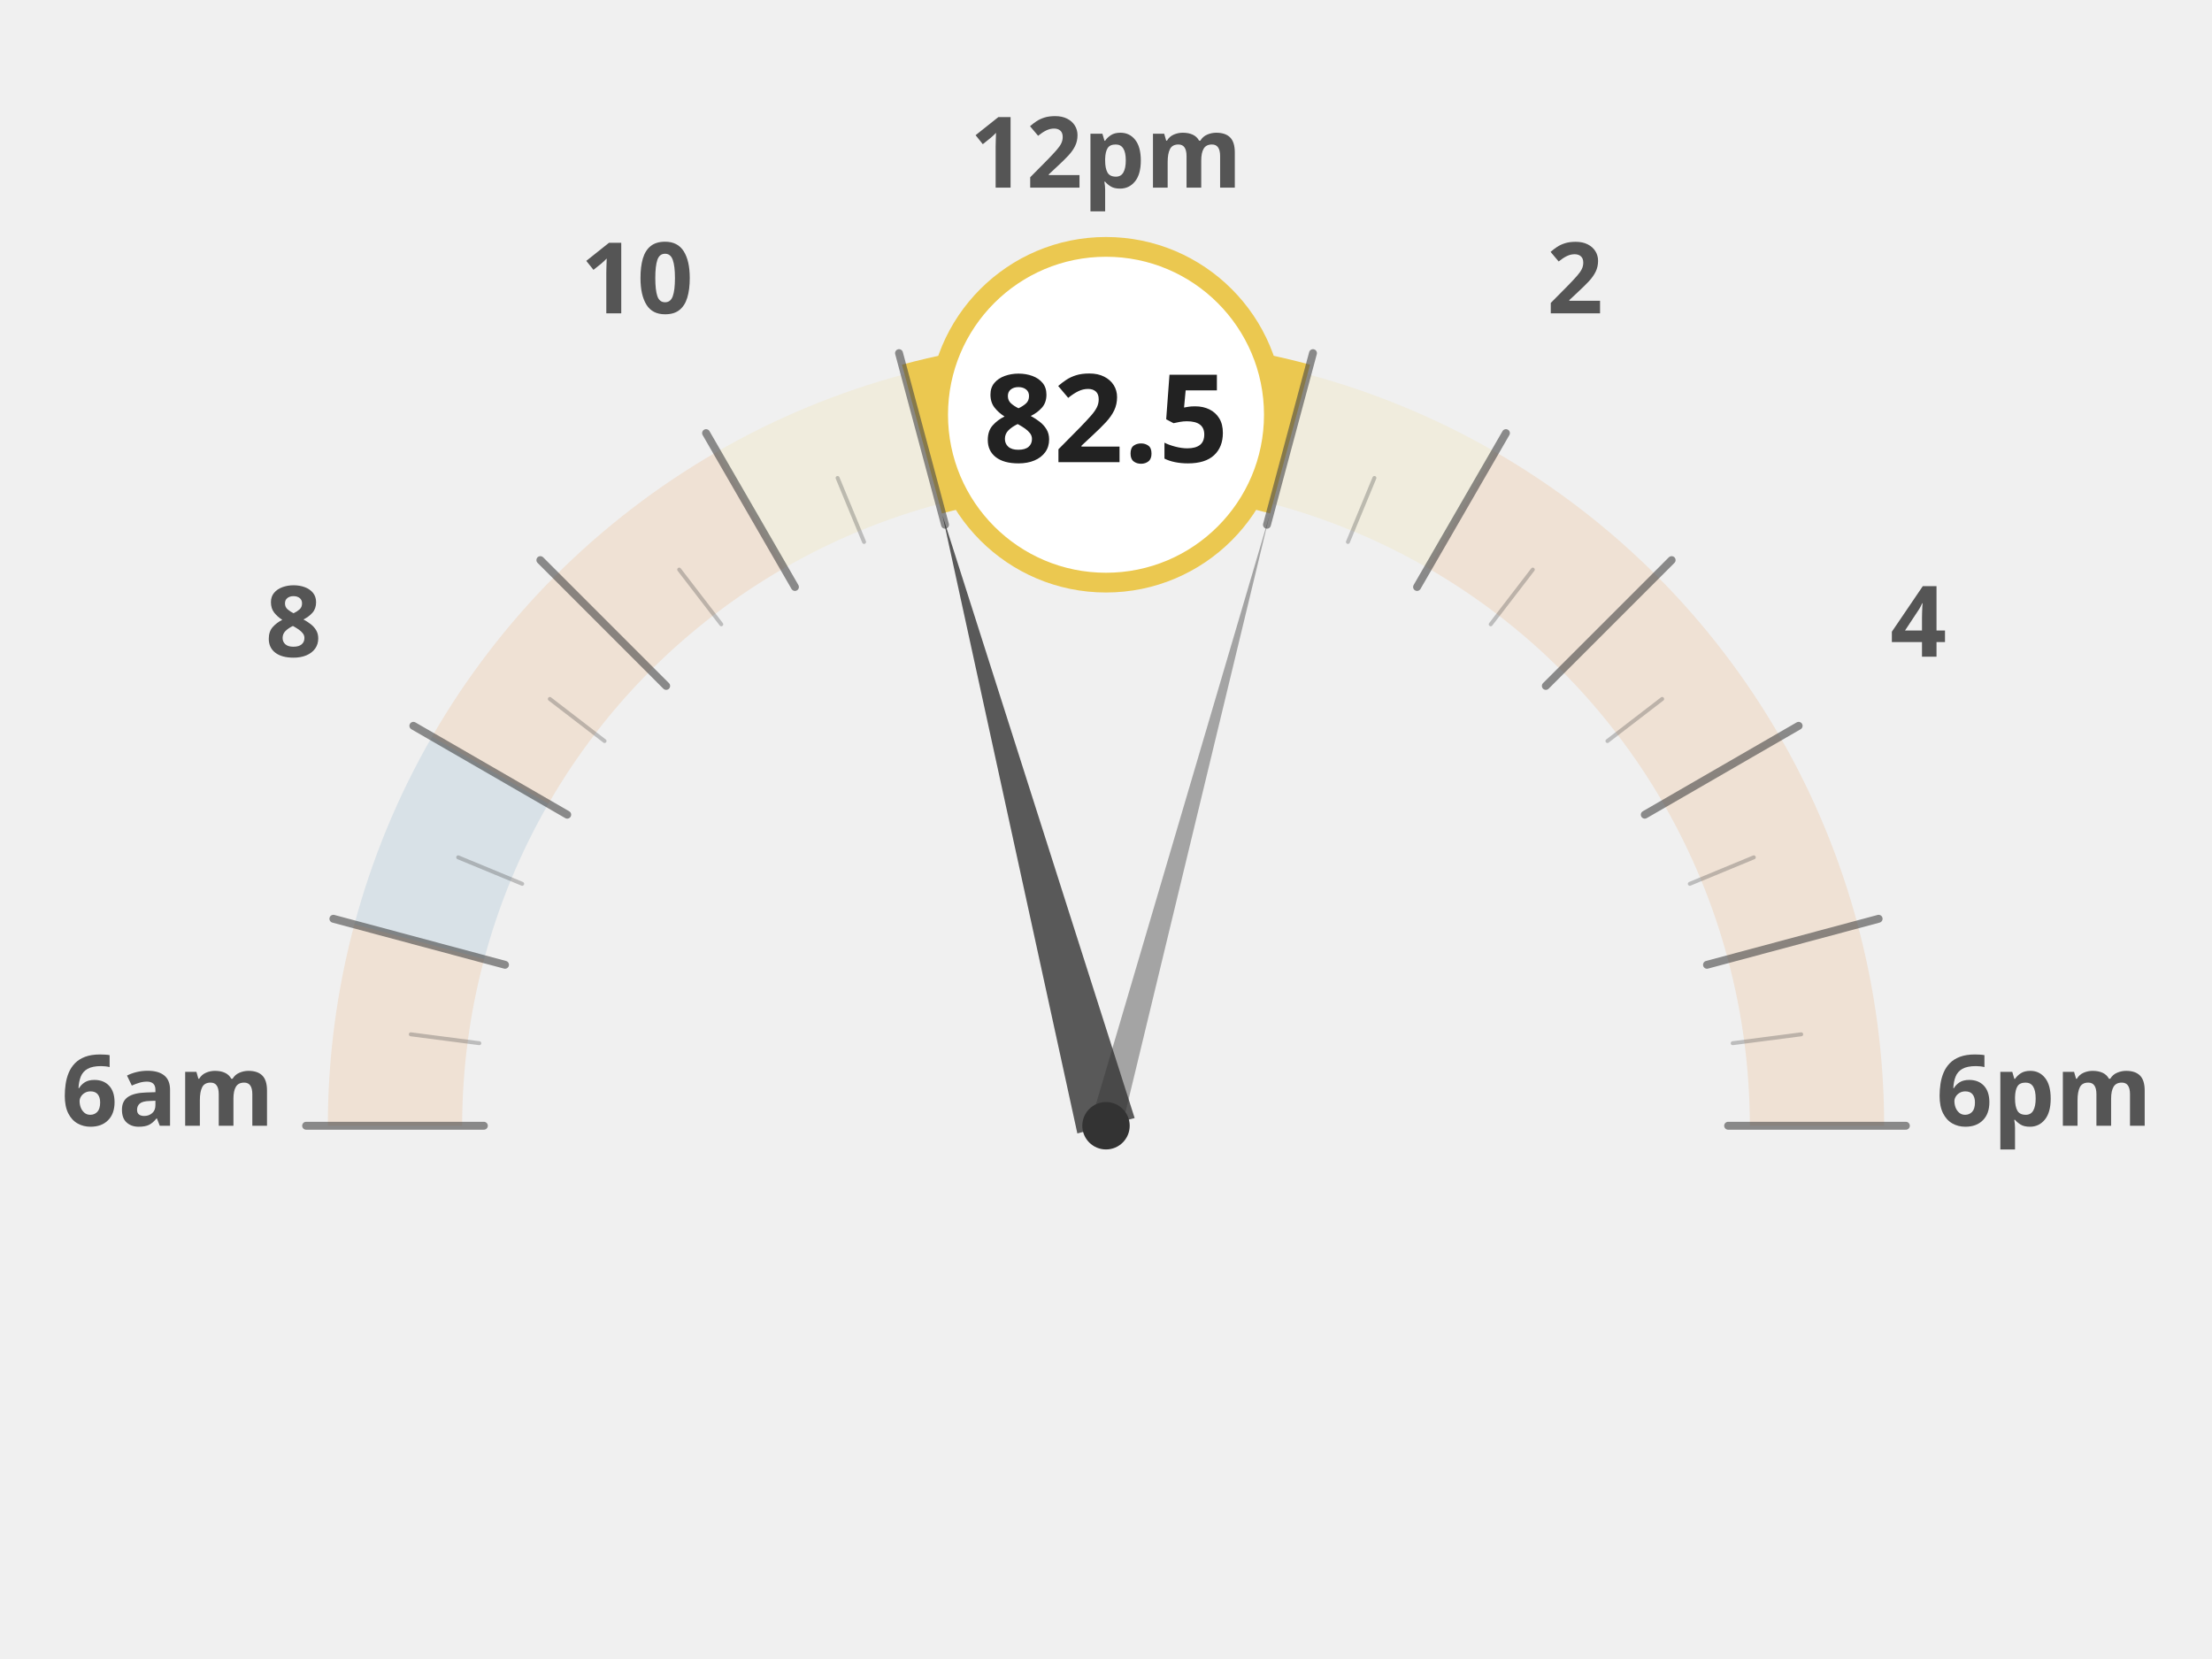
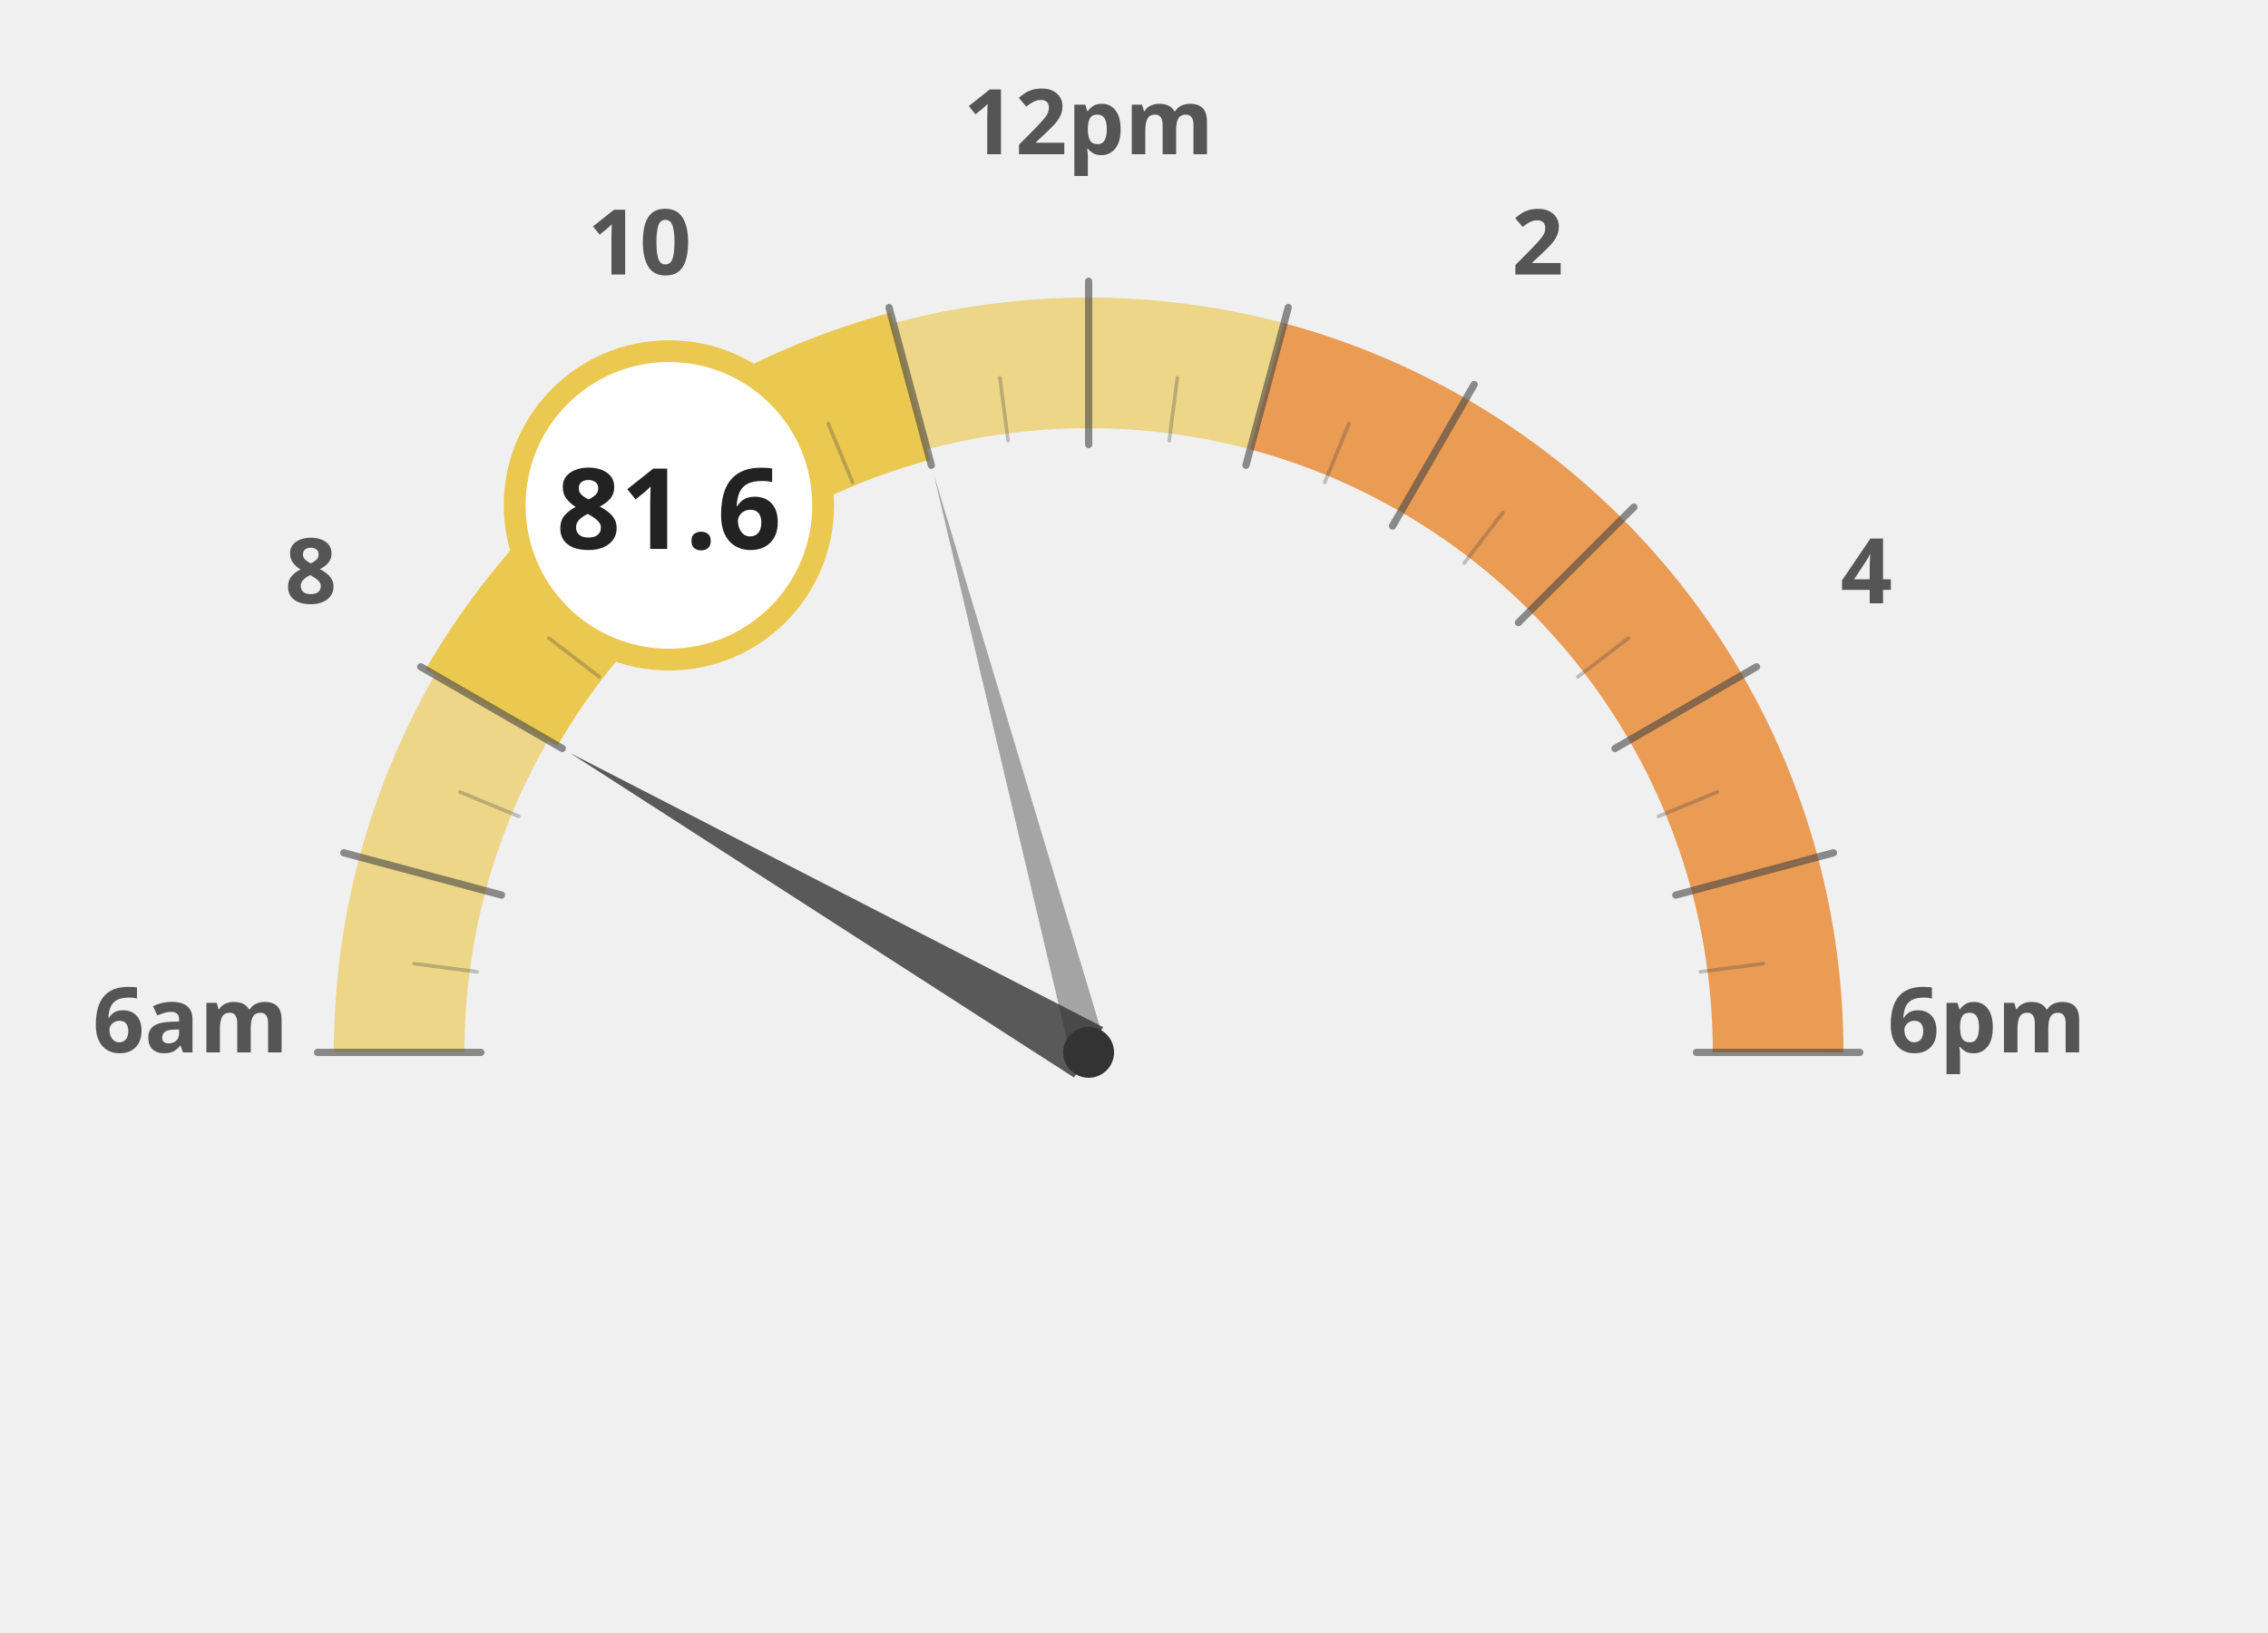
- <svg xmlns="http://www.w3.org/2000/svg" width="60mm" height="45mm" viewBox="0 0 1000 840">
-   <g transform="translate(0, 120)">
-     <path d="M 140.0 450.0 A 360 360 0 0 1 152.3 356.8" fill="none" stroke="#e66e00" stroke-width="68" stroke-opacity="0.12" />
-     <path d="M 152.3 356.8 A 360 360 0 0 1 188.2 270.0" fill="none" stroke="#236ea0" stroke-width="68" stroke-opacity="0.12" />
-     <path d="M 188.2 270.0 A 360 360 0 0 1 245.4 195.4" fill="none" stroke="#e66e00" stroke-width="68" stroke-opacity="0.12" />
-     <path d="M 245.4 195.4 A 360 360 0 0 1 320.0 138.2" fill="none" stroke="#e66e00" stroke-width="68" stroke-opacity="0.12" />
-     <path d="M 320.0 138.2 A 360 360 0 0 1 406.8 102.3" fill="none" stroke="#ebc850" stroke-width="68" stroke-opacity="0.12" />
-     <path d="M 406.8 102.3 A 360 360 0 0 1 500.0 90.0" fill="none" stroke="#ebc850" stroke-width="68" stroke-opacity="0.12" />
-     <path d="M 500.0 90.0 A 360 360 0 0 1 593.2 102.3" fill="none" stroke="#ebc850" stroke-width="68" stroke-opacity="0.12" />
-     <path d="M 593.2 102.3 A 360 360 0 0 1 680.0 138.2" fill="none" stroke="#ebc850" stroke-width="68" stroke-opacity="0.12" />
-     <path d="M 680.0 138.2 A 360 360 0 0 1 754.6 195.4" fill="none" stroke="#e66e00" stroke-width="68" stroke-opacity="0.12" />
-     <path d="M 754.6 195.4 A 360 360 0 0 1 811.8 270.0" fill="none" stroke="#e66e00" stroke-width="68" stroke-opacity="0.12" />
-     <path d="M 811.8 270.0 A 360 360 0 0 1 847.7 356.8" fill="none" stroke="#e66e00" stroke-width="68" stroke-opacity="0.12" />
-     <path d="M 847.7 356.8 A 360 360 0 0 1 860.0 450.0" fill="none" stroke="#e66e00" stroke-width="68" stroke-opacity="0.12" />
-     <text x="25.0" y="450" text-anchor="middle" font-family="Montserrat, sans-serif" font-size="50" font-weight="900" fill="#555">6am</text>
-     <text x="88.638" y="212.5" text-anchor="middle" font-family="Montserrat, sans-serif" font-size="50" font-weight="900" fill="#555">8</text>
-     <text x="262.5" y="38.638" text-anchor="middle" font-family="Montserrat, sans-serif" font-size="50" font-weight="900" fill="#555">10</text>
-     <text x="500" y="-25.0" text-anchor="middle" font-family="Montserrat, sans-serif" font-size="50" font-weight="900" fill="#555">12pm</text>
-     <text x="737.5" y="38.638" text-anchor="middle" font-family="Montserrat, sans-serif" font-size="50" font-weight="900" fill="#555">2</text>
-     <text x="911.362" y="212.5" text-anchor="middle" font-family="Montserrat, sans-serif" font-size="50" font-weight="900" fill="#555">4</text>
-     <text x="975.0" y="450.0" text-anchor="middle" font-family="Montserrat, sans-serif" font-size="50" font-weight="900" fill="#555">6pm</text>
-     <path d="M 406.8 102.3 A 360 360 0 0 1 500.0 90.0" fill="none" stroke="#ebc850" stroke-width="78" stroke-linecap="butt" />
-     <path d="M 500.0 90.0 A 360 360 0 0 1 593.2 102.3" fill="none" stroke="#ebc850" stroke-width="78" stroke-linecap="butt" />
-     <line x1="185.0" y1="450.0" x2="95.0" y2="450.0" stroke="#444" stroke-width="4" stroke-linecap="round" opacity="0.6" />
-     <line x1="182.7" y1="408.2" x2="148.0" y2="403.7" stroke="#444" stroke-width="2" stroke-linecap="round" opacity="0.3" />
-     <line x1="195.7" y1="368.5" x2="108.8" y2="345.2" stroke="#444" stroke-width="4" stroke-linecap="round" opacity="0.6" />
-     <line x1="204.4" y1="327.5" x2="172.0" y2="314.1" stroke="#444" stroke-width="2" stroke-linecap="round" opacity="0.3" />
-     <line x1="227.2" y1="292.5" x2="149.3" y2="247.5" stroke="#444" stroke-width="4" stroke-linecap="round" opacity="0.6" />
-     <line x1="246.1" y1="255.2" x2="218.4" y2="233.9" stroke="#444" stroke-width="2" stroke-linecap="round" opacity="0.3" />
-     <line x1="277.3" y1="227.3" x2="213.6" y2="163.6" stroke="#444" stroke-width="4" stroke-linecap="round" opacity="0.6" />
-     <line x1="305.2" y1="196.1" x2="283.9" y2="168.4" stroke="#444" stroke-width="2" stroke-linecap="round" opacity="0.3" />
-     <line x1="342.5" y1="177.2" x2="297.5" y2="99.3" stroke="#444" stroke-width="4" stroke-linecap="round" opacity="0.6" />
-     <line x1="377.5" y1="154.4" x2="364.1" y2="122.0" stroke="#444" stroke-width="2" stroke-linecap="round" opacity="0.3" />
-     <line x1="418.5" y1="145.7" x2="395.2" y2="58.8" stroke="#444" stroke-width="4" stroke-linecap="round" opacity="0.6" />
-     <line x1="458.2" y1="132.7" x2="453.7" y2="98.0" stroke="#444" stroke-width="2" stroke-linecap="round" opacity="0.3" />
-     <line x1="500.0" y1="135.0" x2="500.0" y2="45.0" stroke="#444" stroke-width="4" stroke-linecap="round" opacity="0.6" />
-     <line x1="541.8" y1="132.7" x2="546.3" y2="98.0" stroke="#444" stroke-width="2" stroke-linecap="round" opacity="0.3" />
-     <line x1="581.5" y1="145.7" x2="604.8" y2="58.8" stroke="#444" stroke-width="4" stroke-linecap="round" opacity="0.6" />
-     <line x1="622.5" y1="154.4" x2="635.9" y2="122.0" stroke="#444" stroke-width="2" stroke-linecap="round" opacity="0.3" />
-     <line x1="657.5" y1="177.2" x2="702.5" y2="99.3" stroke="#444" stroke-width="4" stroke-linecap="round" opacity="0.6" />
-     <line x1="694.8" y1="196.1" x2="716.1" y2="168.4" stroke="#444" stroke-width="2" stroke-linecap="round" opacity="0.3" />
-     <line x1="722.7" y1="227.3" x2="786.4" y2="163.6" stroke="#444" stroke-width="4" stroke-linecap="round" opacity="0.6" />
-     <line x1="753.9" y1="255.2" x2="781.6" y2="233.9" stroke="#444" stroke-width="2" stroke-linecap="round" opacity="0.3" />
-     <line x1="772.8" y1="292.5" x2="850.7" y2="247.5" stroke="#444" stroke-width="4" stroke-linecap="round" opacity="0.6" />
-     <line x1="795.6" y1="327.5" x2="828.0" y2="314.1" stroke="#444" stroke-width="2" stroke-linecap="round" opacity="0.3" />
-     <line x1="804.3" y1="368.5" x2="891.2" y2="345.2" stroke="#444" stroke-width="4" stroke-linecap="round" opacity="0.6" />
-     <line x1="817.3" y1="408.2" x2="852.0" y2="403.7" stroke="#444" stroke-width="2" stroke-linecap="round" opacity="0.3" />
-     <line x1="815.0" y1="450.0" x2="905.0" y2="450.0" stroke="#444" stroke-width="4" stroke-linecap="round" opacity="0.6" />
-     <polygon points="417.2,140.9 485.5,453.9 514.5,446.1" fill="#333" opacity="0.8" />
-     <polygon points="582.8,140.9 492.3,447.9 507.7,452.1" fill="#333" opacity="0.4" />
-     <circle cx="500" cy="450" r="12" fill="#333" />
-     <circle cx="500.0" cy="90.0" r="85" fill="white" stroke="#ebc850" stroke-width="10" />
-     <text x="500.0" y="114.0" text-anchor="middle" font-family="Montserrat, sans-serif" font-size="62" font-weight="800" fill="#222">82.5</text>
+ <svg xmlns="http://www.w3.org/2000/svg" width="100%" height="100%" viewBox="0 0 1250 900">
+   <g transform="translate(100, 100)">
+     <path d="M 120.0 480.0 A 380 380 0 0 1 132.9 381.6" fill="none" stroke="#ebc850" stroke-width="72" stroke-opacity="0.65" />
+     <path d="M 132.9 381.6 A 380 380 0 0 1 170.9 290.0" fill="none" stroke="#ebc850" stroke-width="72" stroke-opacity="0.65" />
+     <path d="M 170.9 290.0 A 380 380 0 0 1 231.3 211.3" fill="none" stroke="#ebc850" stroke-width="72" stroke-opacity="1.0" />
+     <path d="M 231.3 211.3 A 380 380 0 0 1 310.0 150.9" fill="none" stroke="#ebc850" stroke-width="72" stroke-opacity="1.0" />
+     <path d="M 310.0 150.9 A 380 380 0 0 1 401.6 112.9" fill="none" stroke="#ebc850" stroke-width="72" stroke-opacity="1.0" />
+     <path d="M 401.6 112.9 A 380 380 0 0 1 500.0 100.0" fill="none" stroke="#ebc850" stroke-width="72" stroke-opacity="0.65" />
+     <path d="M 500.0 100.0 A 380 380 0 0 1 598.4 112.9" fill="none" stroke="#ebc850" stroke-width="72" stroke-opacity="0.65" />
+     <path d="M 598.4 112.9 A 380 380 0 0 1 690.0 150.9" fill="none" stroke="#e66e00" stroke-width="72" stroke-opacity="0.65" />
+     <path d="M 690.0 150.9 A 380 380 0 0 1 768.7 211.3" fill="none" stroke="#e66e00" stroke-width="72" stroke-opacity="0.65" />
+     <path d="M 768.7 211.3 A 380 380 0 0 1 829.1 290.0" fill="none" stroke="#e66e00" stroke-width="72" stroke-opacity="0.65" />
+     <path d="M 829.1 290.0 A 380 380 0 0 1 867.1 381.6" fill="none" stroke="#e66e00" stroke-width="72" stroke-opacity="0.65" />
+     <path d="M 867.1 381.6 A 380 380 0 0 1 880.0 480.0" fill="none" stroke="#e66e00" stroke-width="72" stroke-opacity="0.65" />
+     <text x="5.0" y="480" text-anchor="middle" font-family="Montserrat, sans-serif" font-size="50" font-weight="900" fill="#555">6am</text>
+     <text x="71.317" y="232.5" text-anchor="middle" font-family="Montserrat, sans-serif" font-size="50" font-weight="900" fill="#555">8</text>
+     <text x="252.5" y="51.317" text-anchor="middle" font-family="Montserrat, sans-serif" font-size="50" font-weight="900" fill="#555">10</text>
+     <text x="500" y="-15.0" text-anchor="middle" font-family="Montserrat, sans-serif" font-size="50" font-weight="900" fill="#555">12pm</text>
+     <text x="747.5" y="51.317" text-anchor="middle" font-family="Montserrat, sans-serif" font-size="50" font-weight="900" fill="#555">2</text>
+     <text x="928.683" y="232.5" text-anchor="middle" font-family="Montserrat, sans-serif" font-size="50" font-weight="900" fill="#555">4</text>
+     <text x="995.0" y="480.0" text-anchor="middle" font-family="Montserrat, sans-serif" font-size="50" font-weight="900" fill="#555">6pm</text>
+     <path d="M 170.9 290.0 A 380 380 0 0 1 231.3 211.3" fill="none" stroke="#ebc850" stroke-width="84" stroke-linecap="butt" />
+     <path d="M 231.3 211.3 A 380 380 0 0 1 310.0 150.9" fill="none" stroke="#ebc850" stroke-width="84" stroke-linecap="butt" />
+     <path d="M 310.0 150.9 A 380 380 0 0 1 401.6 112.9" fill="none" stroke="#ebc850" stroke-width="84" stroke-linecap="butt" />
+     <line x1="165.0" y1="480.0" x2="75.0" y2="480.0" stroke="#444" stroke-width="4" stroke-linecap="round" opacity="0.6" />
+     <line x1="162.9" y1="435.6" x2="128.2" y2="431.1" stroke="#444" stroke-width="2" stroke-linecap="round" opacity="0.3" />
+     <line x1="176.4" y1="393.3" x2="89.5" y2="370.0" stroke="#444" stroke-width="4" stroke-linecap="round" opacity="0.6" />
+     <line x1="185.9" y1="349.9" x2="153.5" y2="336.5" stroke="#444" stroke-width="2" stroke-linecap="round" opacity="0.3" />
+     <line x1="209.9" y1="312.5" x2="131.9" y2="267.5" stroke="#444" stroke-width="4" stroke-linecap="round" opacity="0.6" />
+     <line x1="230.3" y1="273.0" x2="202.5" y2="251.7" stroke="#444" stroke-width="2" stroke-linecap="round" opacity="0.3" />
+     <line x1="263.1" y1="243.1" x2="199.5" y2="179.5" stroke="#444" stroke-width="4" stroke-linecap="round" opacity="0.6" />
+     <line x1="293.0" y1="210.3" x2="271.7" y2="182.5" stroke="#444" stroke-width="2" stroke-linecap="round" opacity="0.3" />
+     <line x1="332.5" y1="189.9" x2="287.5" y2="111.9" stroke="#444" stroke-width="4" stroke-linecap="round" opacity="0.6" />
+     <line x1="369.9" y1="165.9" x2="356.5" y2="133.5" stroke="#444" stroke-width="2" stroke-linecap="round" opacity="0.3" />
+     <line x1="413.3" y1="156.4" x2="390.0" y2="69.5" stroke="#444" stroke-width="4" stroke-linecap="round" opacity="0.6" />
+     <line x1="455.6" y1="142.9" x2="451.1" y2="108.2" stroke="#444" stroke-width="2" stroke-linecap="round" opacity="0.3" />
+     <line x1="500.0" y1="145.0" x2="500.0" y2="55.0" stroke="#444" stroke-width="4" stroke-linecap="round" opacity="0.6" />
+     <line x1="544.4" y1="142.9" x2="548.9" y2="108.2" stroke="#444" stroke-width="2" stroke-linecap="round" opacity="0.3" />
+     <line x1="586.7" y1="156.4" x2="610.0" y2="69.5" stroke="#444" stroke-width="4" stroke-linecap="round" opacity="0.6" />
+     <line x1="630.1" y1="165.9" x2="643.5" y2="133.5" stroke="#444" stroke-width="2" stroke-linecap="round" opacity="0.3" />
+     <line x1="667.5" y1="189.9" x2="712.5" y2="111.9" stroke="#444" stroke-width="4" stroke-linecap="round" opacity="0.6" />
+     <line x1="707.0" y1="210.3" x2="728.3" y2="182.5" stroke="#444" stroke-width="2" stroke-linecap="round" opacity="0.3" />
+     <line x1="736.9" y1="243.1" x2="800.5" y2="179.5" stroke="#444" stroke-width="4" stroke-linecap="round" opacity="0.6" />
+     <line x1="769.7" y1="273.0" x2="797.5" y2="251.7" stroke="#444" stroke-width="2" stroke-linecap="round" opacity="0.3" />
+     <line x1="790.1" y1="312.5" x2="868.1" y2="267.5" stroke="#444" stroke-width="4" stroke-linecap="round" opacity="0.6" />
+     <line x1="814.1" y1="349.9" x2="846.5" y2="336.5" stroke="#444" stroke-width="2" stroke-linecap="round" opacity="0.3" />
+     <line x1="823.6" y1="393.3" x2="910.5" y2="370.0" stroke="#444" stroke-width="4" stroke-linecap="round" opacity="0.6" />
+     <line x1="837.1" y1="435.6" x2="871.8" y2="431.1" stroke="#444" stroke-width="2" stroke-linecap="round" opacity="0.3" />
+     <line x1="835.0" y1="480.0" x2="925.0" y2="480.0" stroke="#444" stroke-width="4" stroke-linecap="round" opacity="0.6" />
+     <polygon points="214.2,315.0 492.0,493.9 508.0,466.1" fill="#333" opacity="0.8" />
+     <polygon points="414.6,161.2 490.3,482.6 509.7,477.4" fill="#333" opacity="0.4" />
+     <circle cx="500" cy="480" r="14" fill="#333" />
+     <circle cx="268.671" cy="178.526" r="85" fill="white" stroke="#ebc850" stroke-width="12" />
+     <text x="268.671" y="202.526" text-anchor="middle" font-family="Montserrat, sans-serif" font-size="62" font-weight="800" fill="#222">81.6</text>
  </g>
</svg>
